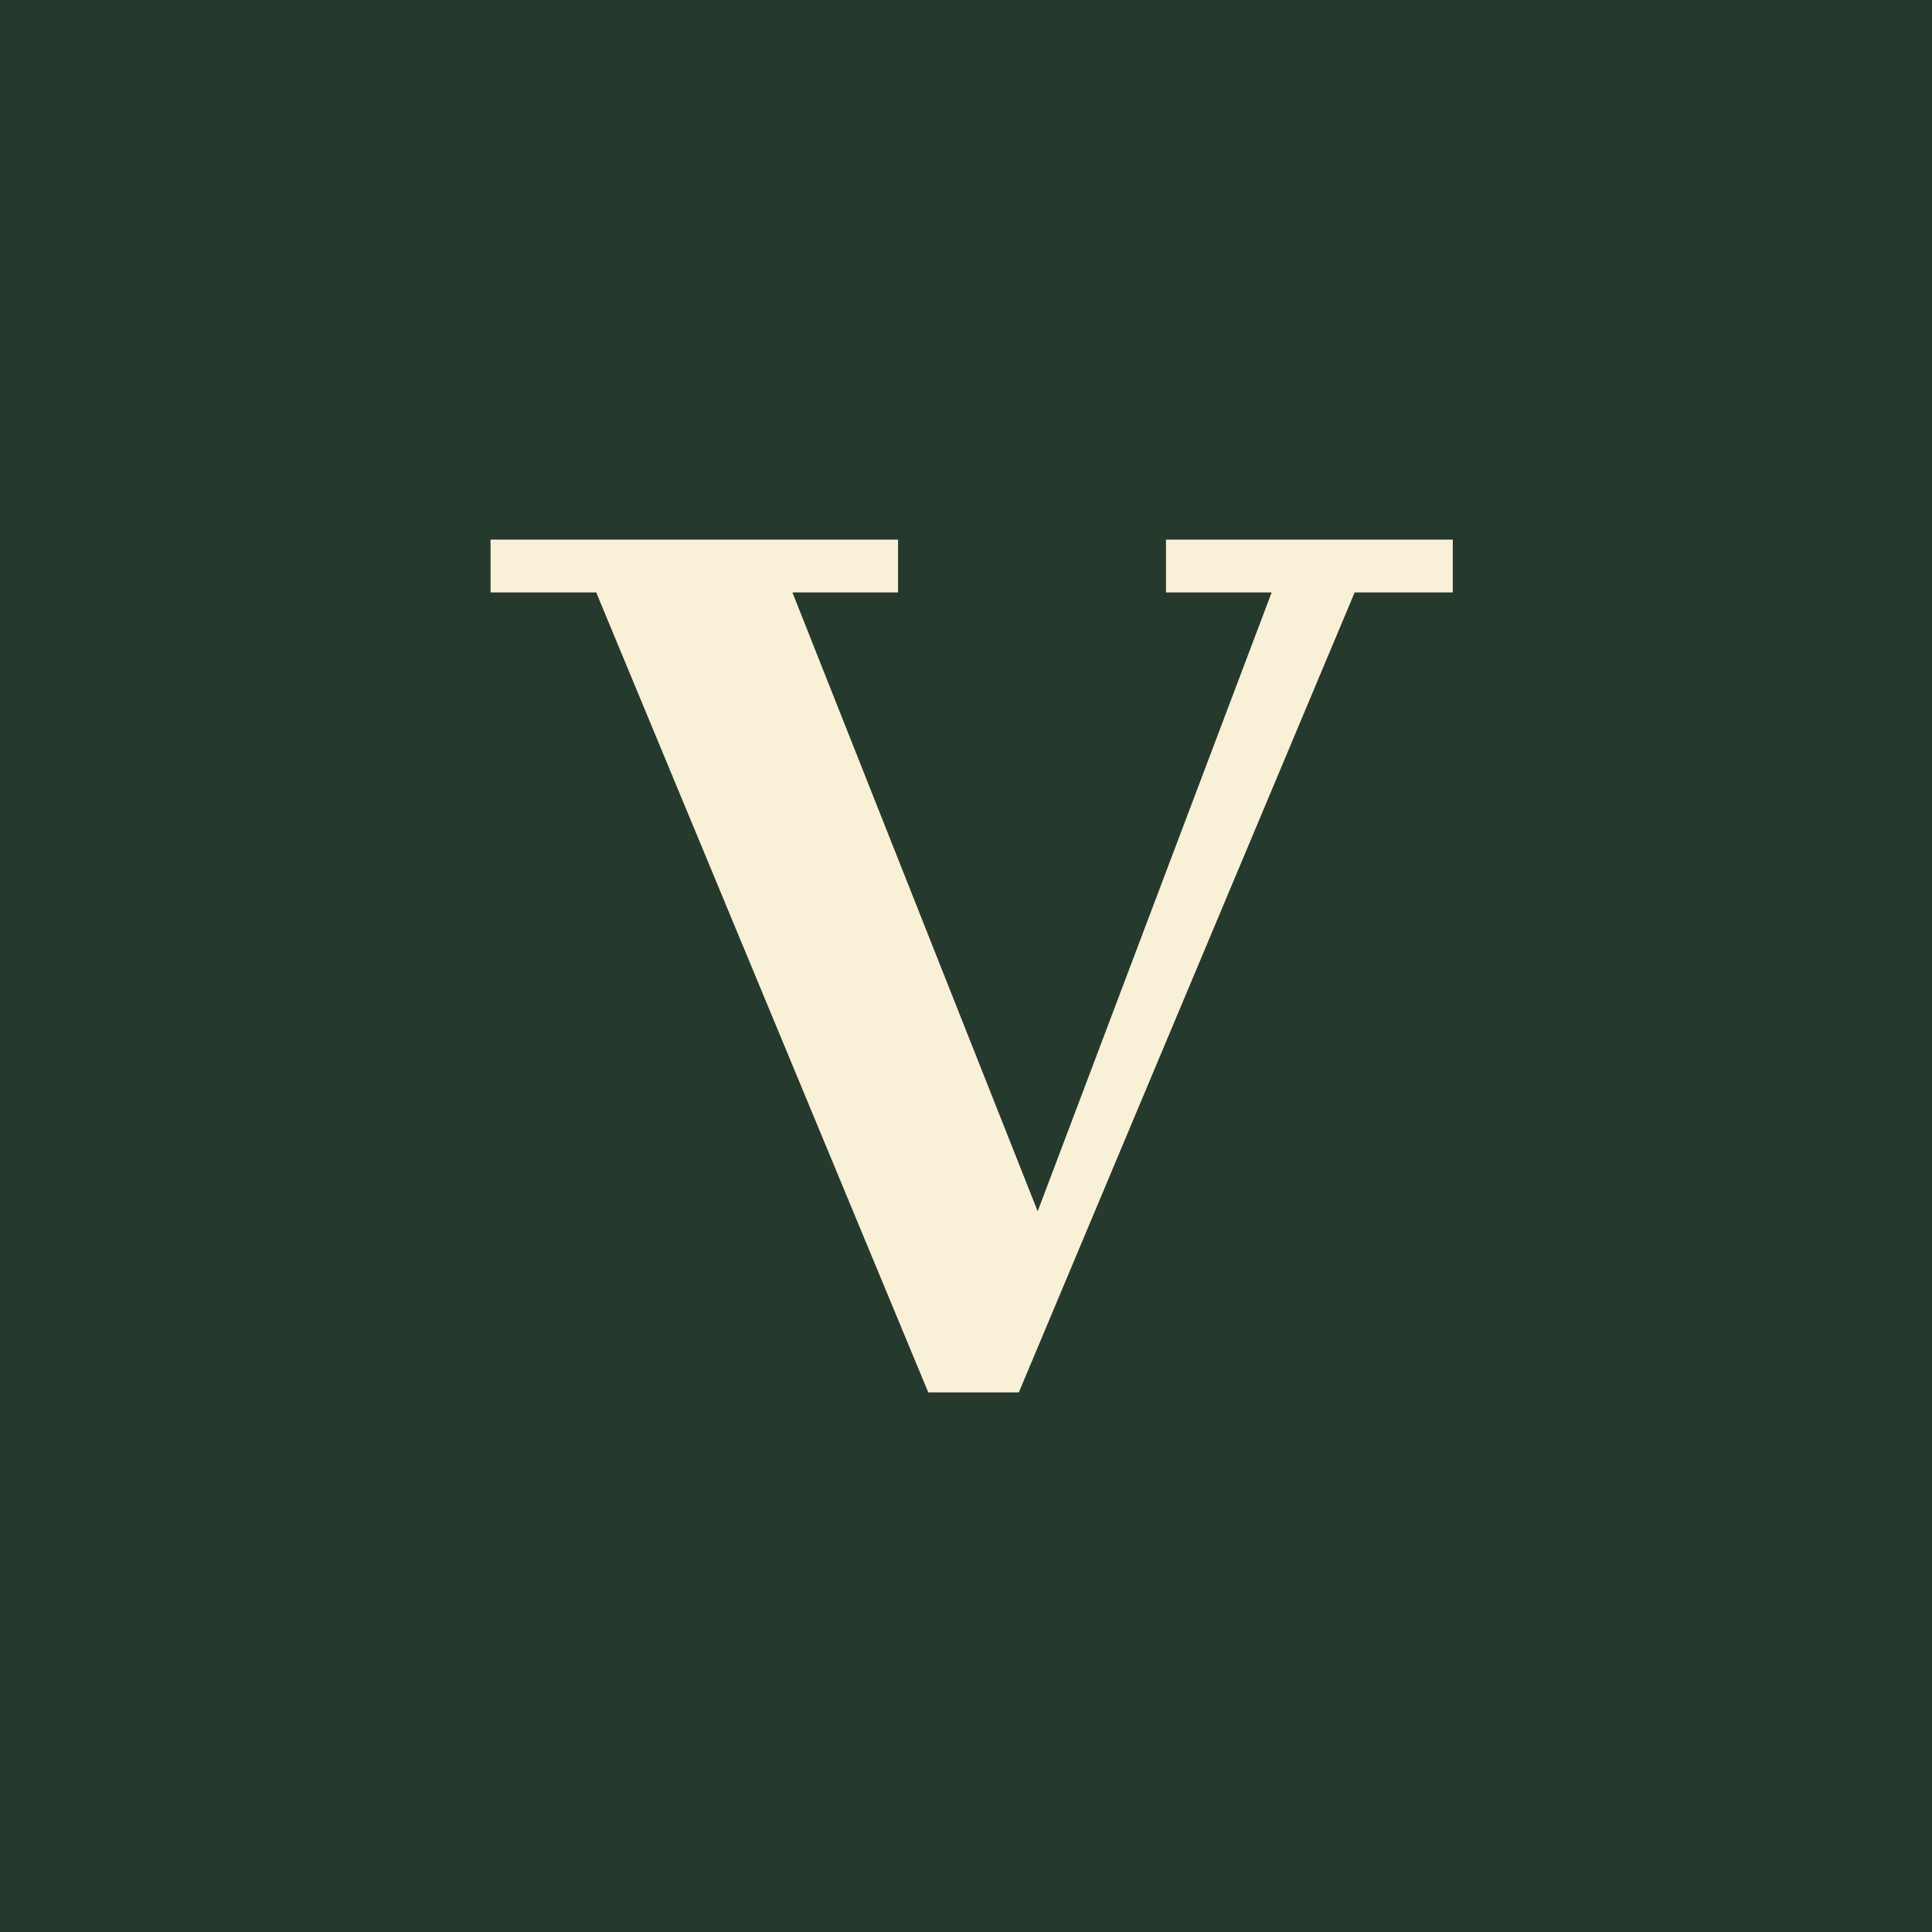
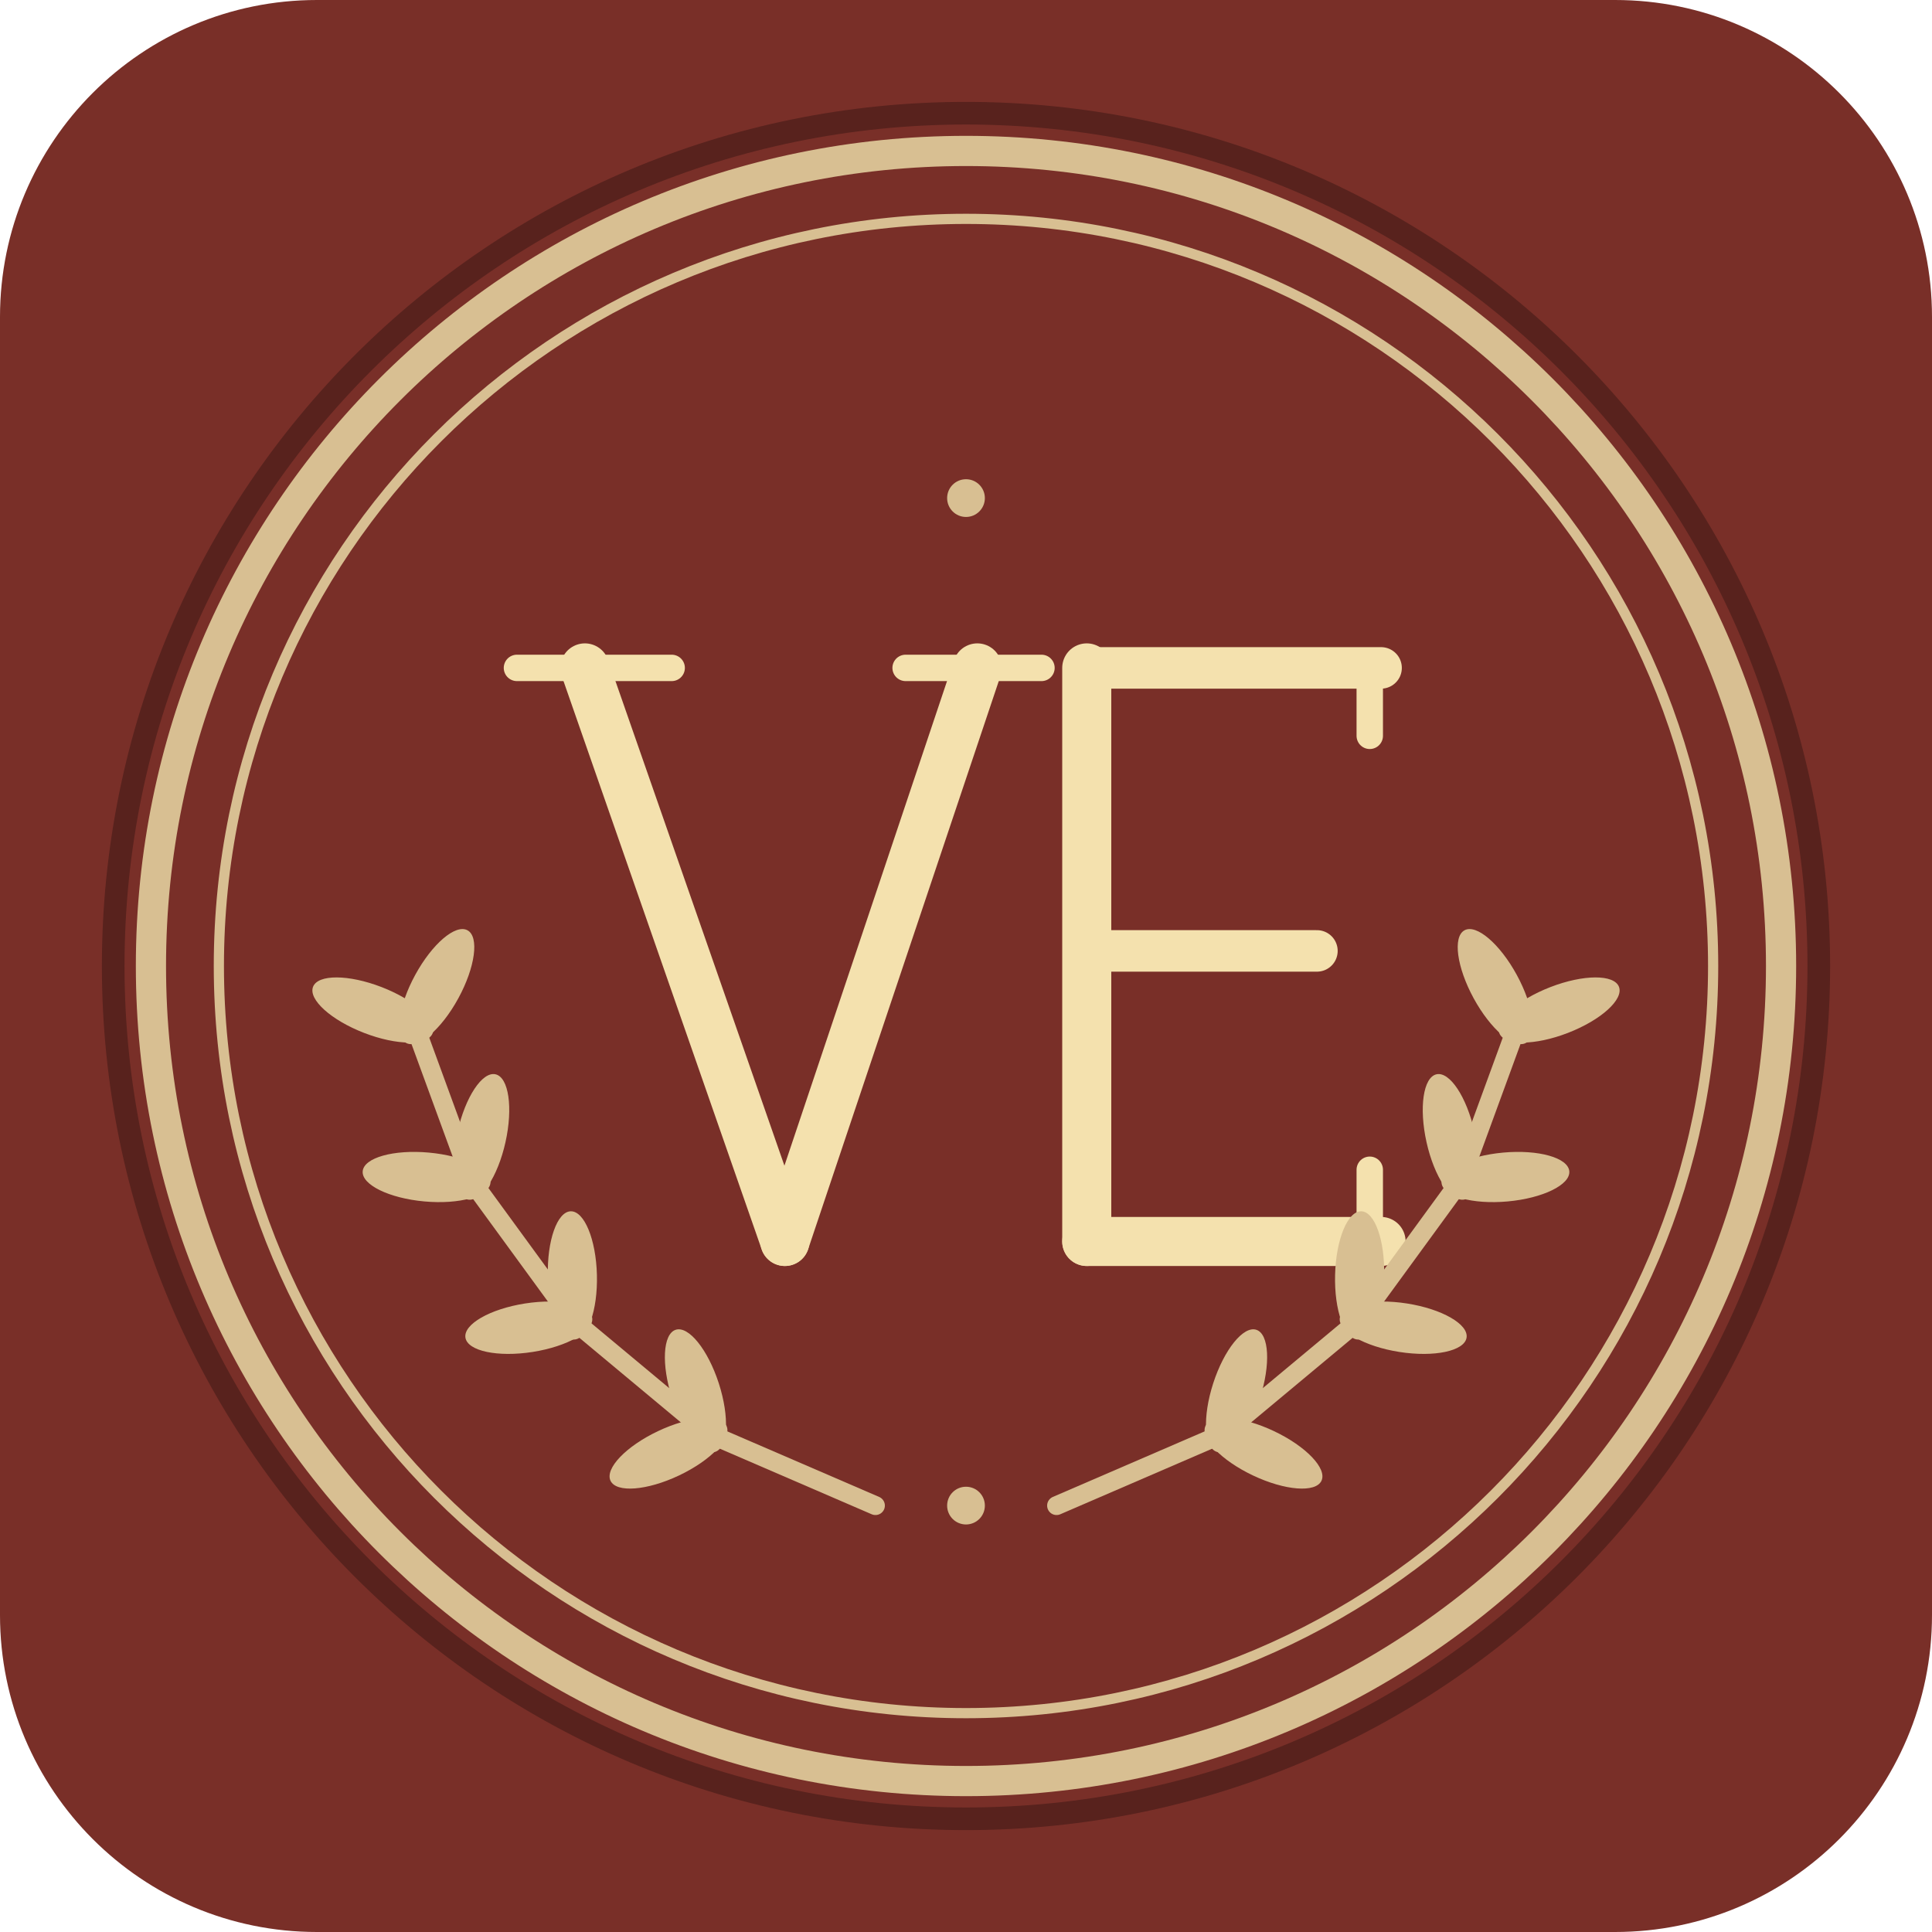
<svg xmlns="http://www.w3.org/2000/svg" viewBox="0 0 512 512">
-   <rect width="512" height="512" fill="#26392d" />
-   <path d="M130 143H238V157H210L275 321L337 157H309V143H385V157H359L270 369H246L158 157H130Z" fill="#f8f0d7" />
+   <rect width="512" height="512" rx="84" fill="#792F28" />
+   <circle cx="256" cy="256" r="229" fill="#58221D" />
+   <circle cx="256" cy="256" r="223" fill="#792F28" />
+   <circle cx="256" cy="256" r="216" fill="none" stroke="#D8BF92" stroke-width="8" />
+   <circle cx="256" cy="256" r="198" fill="none" stroke="#D8BF92" stroke-width="2.7" />
+   <path d="M155 177L208 329" fill="none" stroke="#F4E1AE" stroke-width="13" stroke-linecap="round" />
+   <path d="M208 329L259 177" fill="none" stroke="#F4E1AE" stroke-width="13" stroke-linecap="round" />
+   <path d="M137 177L178 177" fill="none" stroke="#F4E1AE" stroke-width="7" stroke-linecap="round" />
+   <path d="M240 177L276 177" fill="none" stroke="#F4E1AE" stroke-width="7" stroke-linecap="round" />
+   <path d="M288 177L288 329" fill="none" stroke="#F4E1AE" stroke-width="13" stroke-linecap="round" />
+   <path d="M288 329L366 329" fill="none" stroke="#F4E1AE" stroke-width="13" stroke-linecap="round" />
+   <path d="M288 252L349 252" fill="none" stroke="#F4E1AE" stroke-width="11" stroke-linecap="round" />
+   <path d="M288 177L366 177" fill="none" stroke="#F4E1AE" stroke-width="11" stroke-linecap="round" />
+   <path d="M363 177L363 195" fill="none" stroke="#F4E1AE" stroke-width="7" stroke-linecap="round" />
+   <path d="M363 329L363 310" fill="none" stroke="#F4E1AE" stroke-width="7" stroke-linecap="round" />
+   <path d="M232 399L188 380" fill="none" stroke="#D8BF92" stroke-width="5" stroke-linecap="round" />
+   <path d="M188 380L152 350" fill="none" stroke="#D8BF92" stroke-width="5" stroke-linecap="round" />
+   <path d="M152 350L125 313" fill="none" stroke="#D8BF92" stroke-width="5" stroke-linecap="round" />
+   <path d="M125 313L110 272" fill="none" stroke="#D8BF92" stroke-width="5" stroke-linecap="round" />
+   <path d="M280 399L324 380" fill="none" stroke="#D8BF92" stroke-width="5" stroke-linecap="round" />
+   <path d="M324 380L360 350" fill="none" stroke="#D8BF92" stroke-width="5" stroke-linecap="round" />
+   <path d="M360 350L387 313" fill="none" stroke="#D8BF92" stroke-width="5" stroke-linecap="round" />
+   <path d="M387 313L402 272" fill="none" stroke="#D8BF92" stroke-width="5" stroke-linecap="round" />
+   <ellipse cx="177.16" cy="385.14" rx="17" ry="6.5" transform="rotate(-205.35 177.16 385.14)" fill="#D8BF92" />
+   <ellipse cx="184.30" cy="368.58" rx="17" ry="6.5" transform="rotate(-107.94 184.30 368.58)" fill="#D8BF92" />
+   <ellipse cx="140.14" cy="351.86" rx="17" ry="6.5" transform="rotate(-188.90 140.14 351.86)" fill="#D8BF92" />
+   <ellipse cx="151.69" cy="338.00" rx="17" ry="6.5" transform="rotate(-91.49 151.69 338.00)" fill="#D8BF92" />
+   <ellipse cx="113.05" cy="311.92" rx="17" ry="6.5" transform="rotate(-174.82 113.05 311.92)" fill="#D8BF92" />
+   <ellipse cx="127.61" cy="301.29" rx="17" ry="6.5" transform="rotate(-77.42 127.61 301.29)" fill="#D8BF92" />
+   <ellipse cx="98.81" cy="267.66" rx="17" ry="6.5" transform="rotate(-158.80 98.81 267.66)" fill="#D8BF92" />
+   <ellipse cx="115.75" cy="261.46" rx="17" ry="6.5" transform="rotate(-61.39 115.75 261.46)" fill="#D8BF92" />
+   <ellipse cx="327.70" cy="368.58" rx="17" ry="6.5" transform="rotate(-72.06 327.70 368.58)" fill="#D8BF92" />
+   <ellipse cx="334.84" cy="385.14" rx="17" ry="6.5" transform="rotate(25.35 334.84 385.14)" fill="#D8BF92" />
+   <ellipse cx="360.31" cy="338.00" rx="17" ry="6.5" transform="rotate(-88.51 360.31 338.00)" fill="#D8BF92" />
+   <ellipse cx="371.86" cy="351.86" rx="17" ry="6.5" transform="rotate(8.90 371.86 351.86)" fill="#D8BF92" />
+   <ellipse cx="384.39" cy="301.29" rx="17" ry="6.5" transform="rotate(-102.58 384.39 301.29)" fill="#D8BF92" />
+   <ellipse cx="398.95" cy="311.92" rx="17" ry="6.5" transform="rotate(-5.18 398.95 311.92)" fill="#D8BF92" />
+   <ellipse cx="396.25" cy="261.46" rx="17" ry="6.5" transform="rotate(-118.61 396.25 261.46)" fill="#D8BF92" />
+   <ellipse cx="413.19" cy="267.66" rx="17" ry="6.5" transform="rotate(-21.20 413.19 267.66)" fill="#D8BF92" />
+   <circle cx="256" cy="132" r="5" fill="#D8BF92" />
+   <circle cx="256" cy="399" r="5" fill="#D8BF92" />
</svg>
